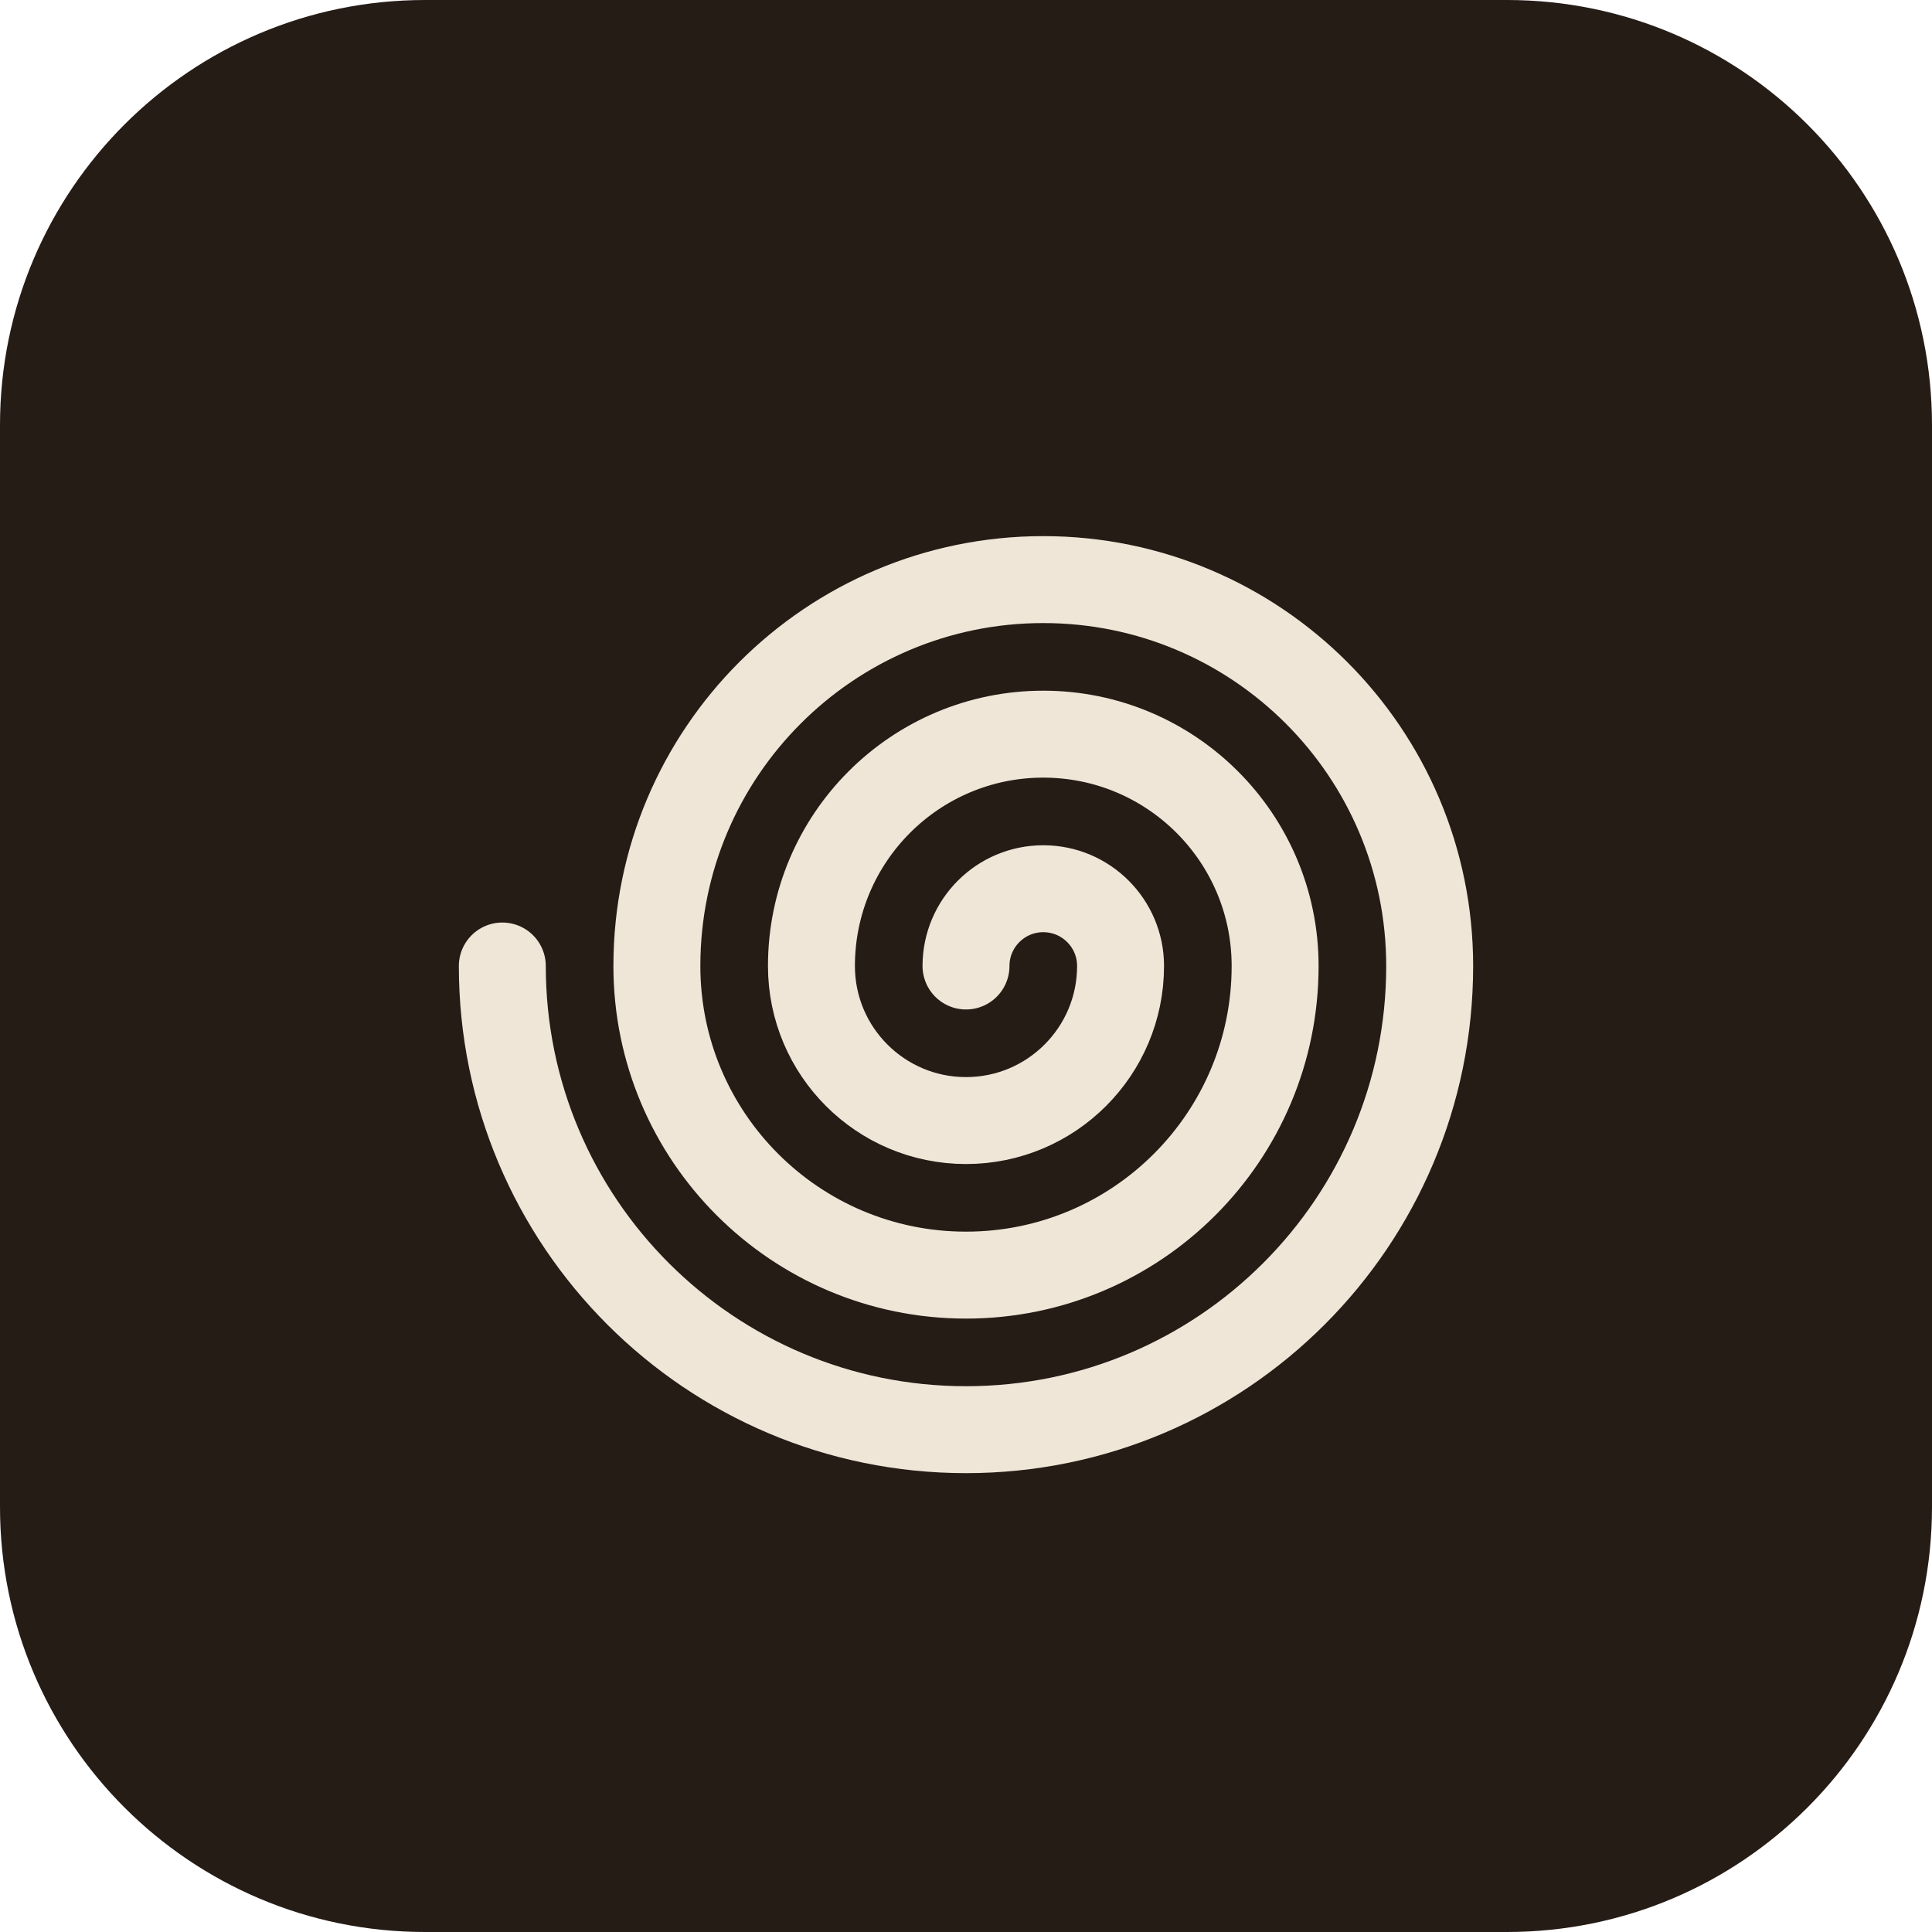
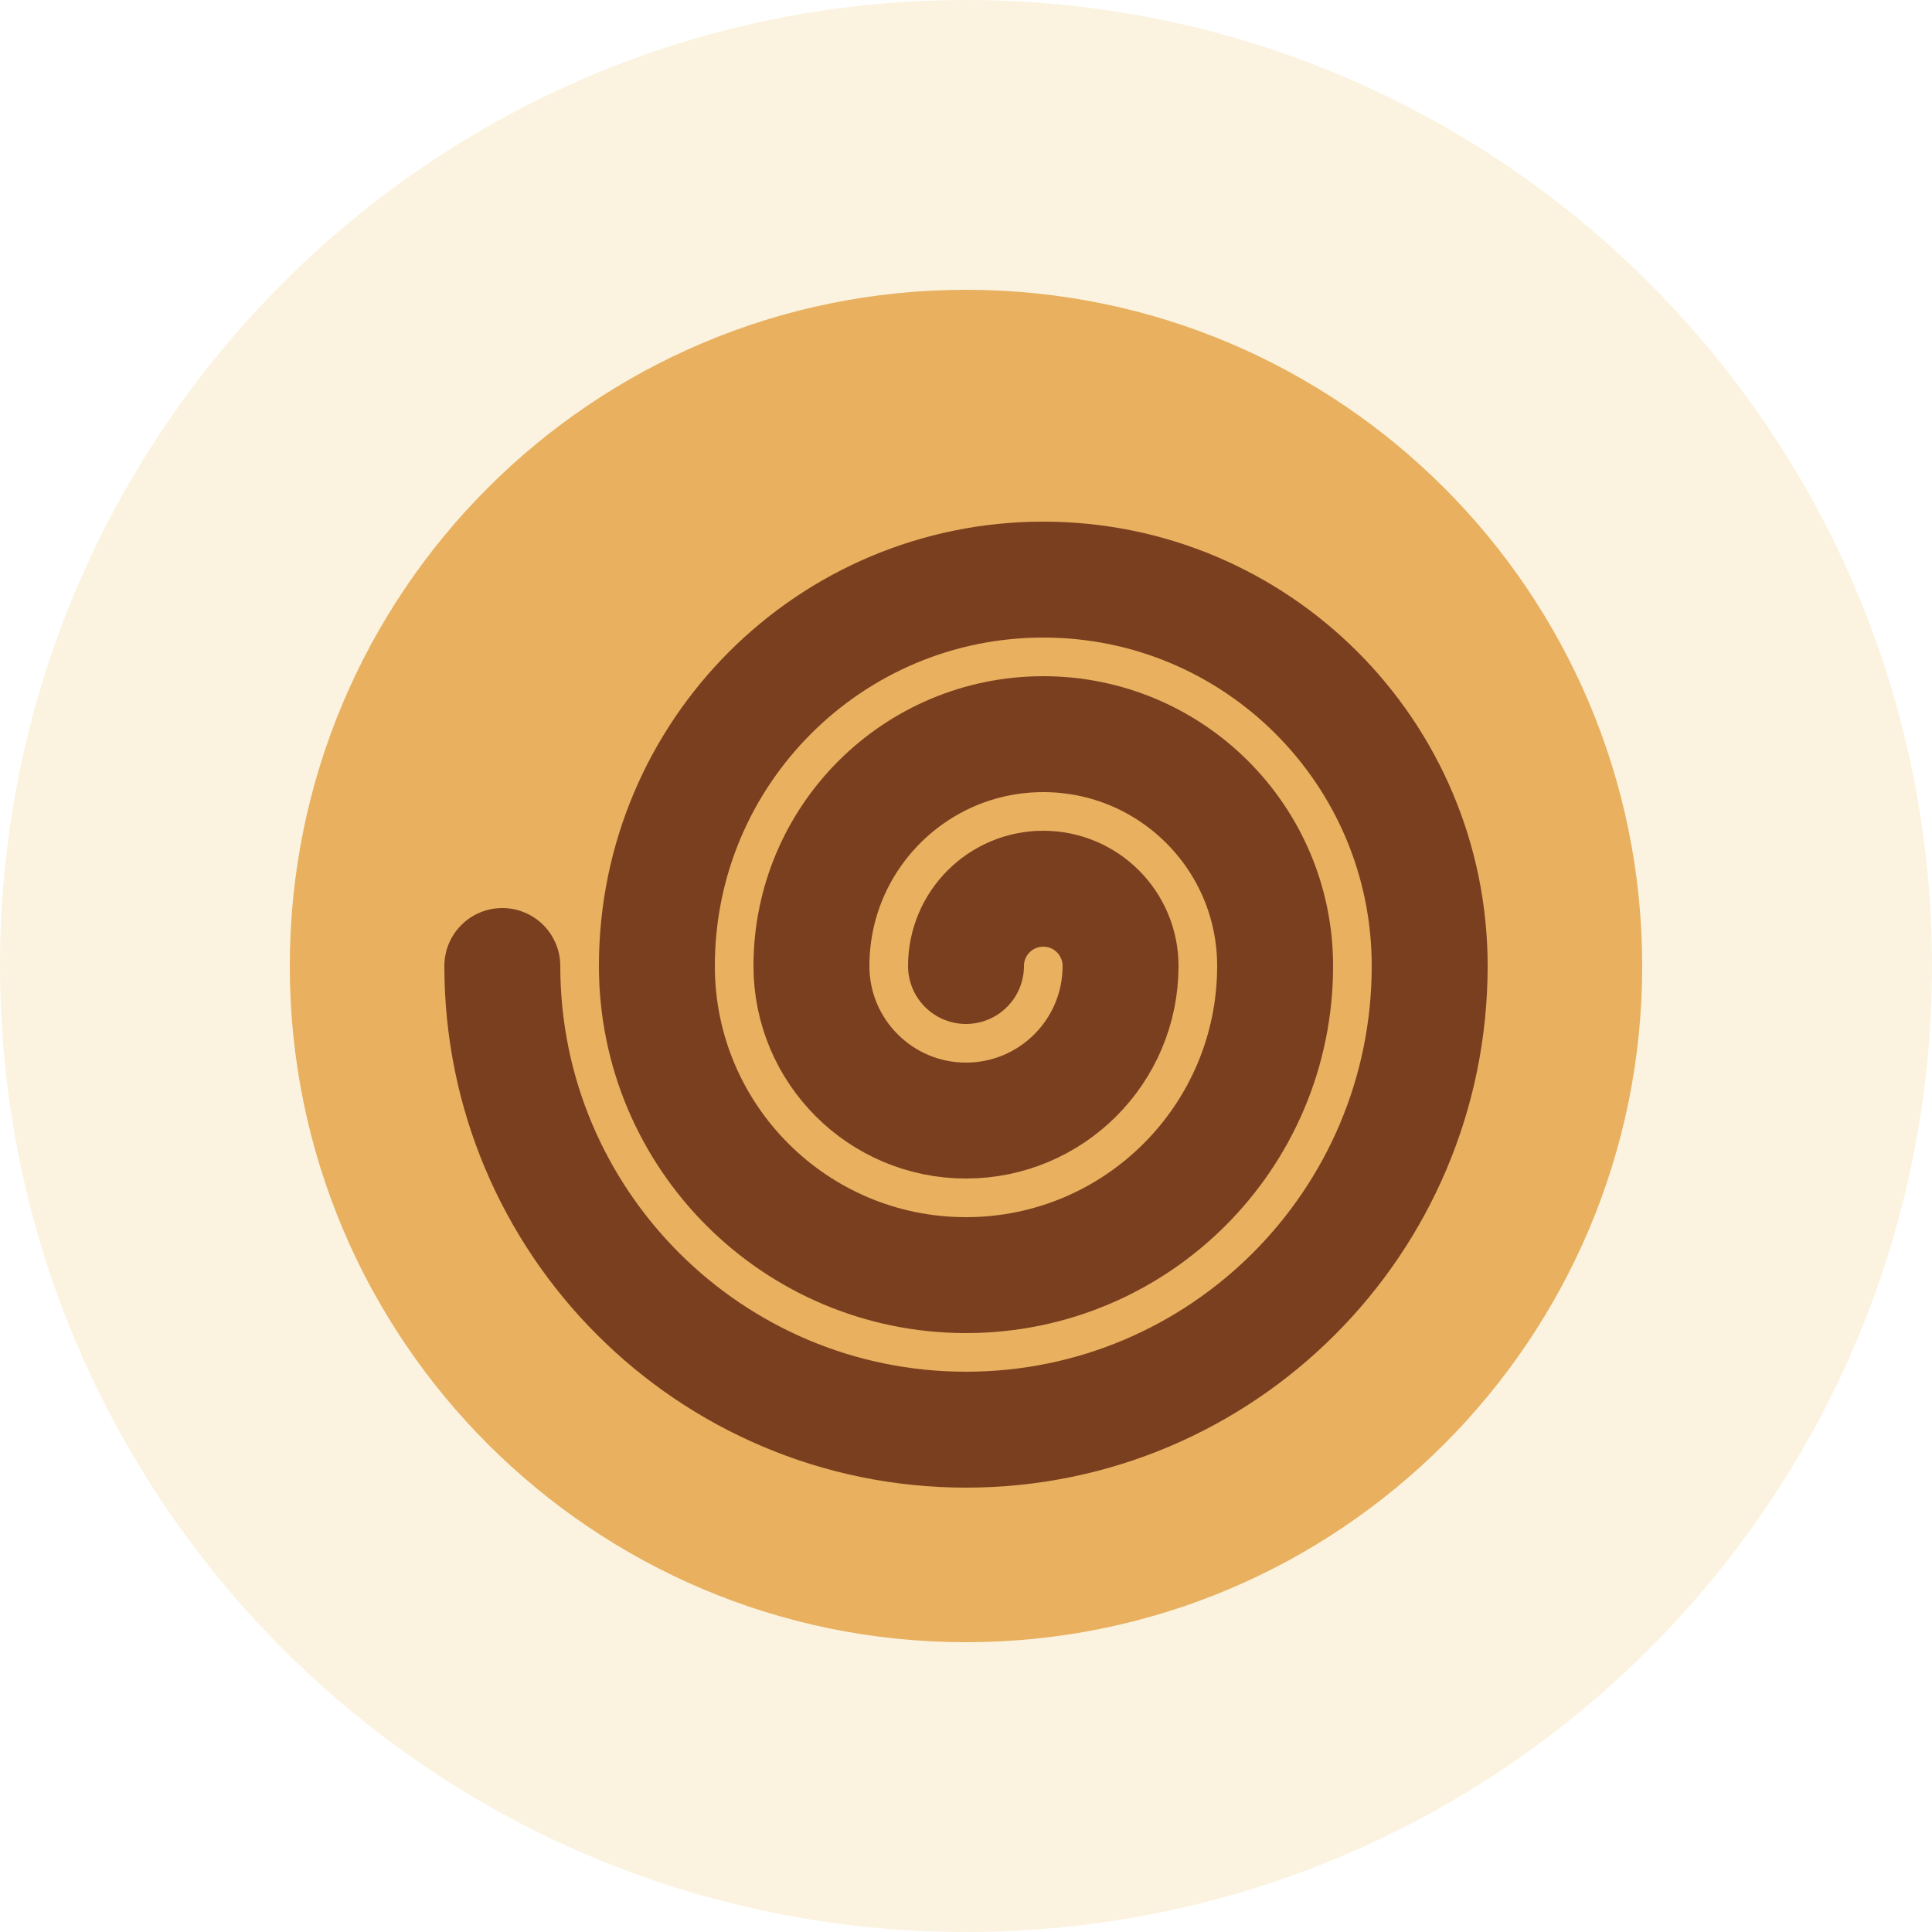
<svg xmlns="http://www.w3.org/2000/svg" viewBox="0 0 200 200">
-   <rect width="200" height="200" rx="44" fill="#261C16" />
-   <path d="M100 100A8 8 0 0 1 116 100A16 16 0 0 1 84 100A24 24 0 0 1 132 100A32 32 0 0 1 68 100A40 40 0 0 1 148 100A48 48 0 0 1 52 100" fill="none" stroke="#EFE6D8" stroke-width="9" stroke-linecap="round" />
+   <circle cx="100" cy="100" r="100" fill="#FBF3DF" />
+   <circle cx="100" cy="100" r="70" fill="#E8B05F" />
+   <path d="M100 100A8 8 0 0 1 116 100A16 16 0 0 1 84 100A24 24 0 0 1 132 100A32 32 0 0 1 68 100A40 40 0 0 1 148 100A48 48 0 0 1 52 100" fill="none" stroke="#7A3F1F" stroke-width="12" stroke-linecap="round" />
</svg>
